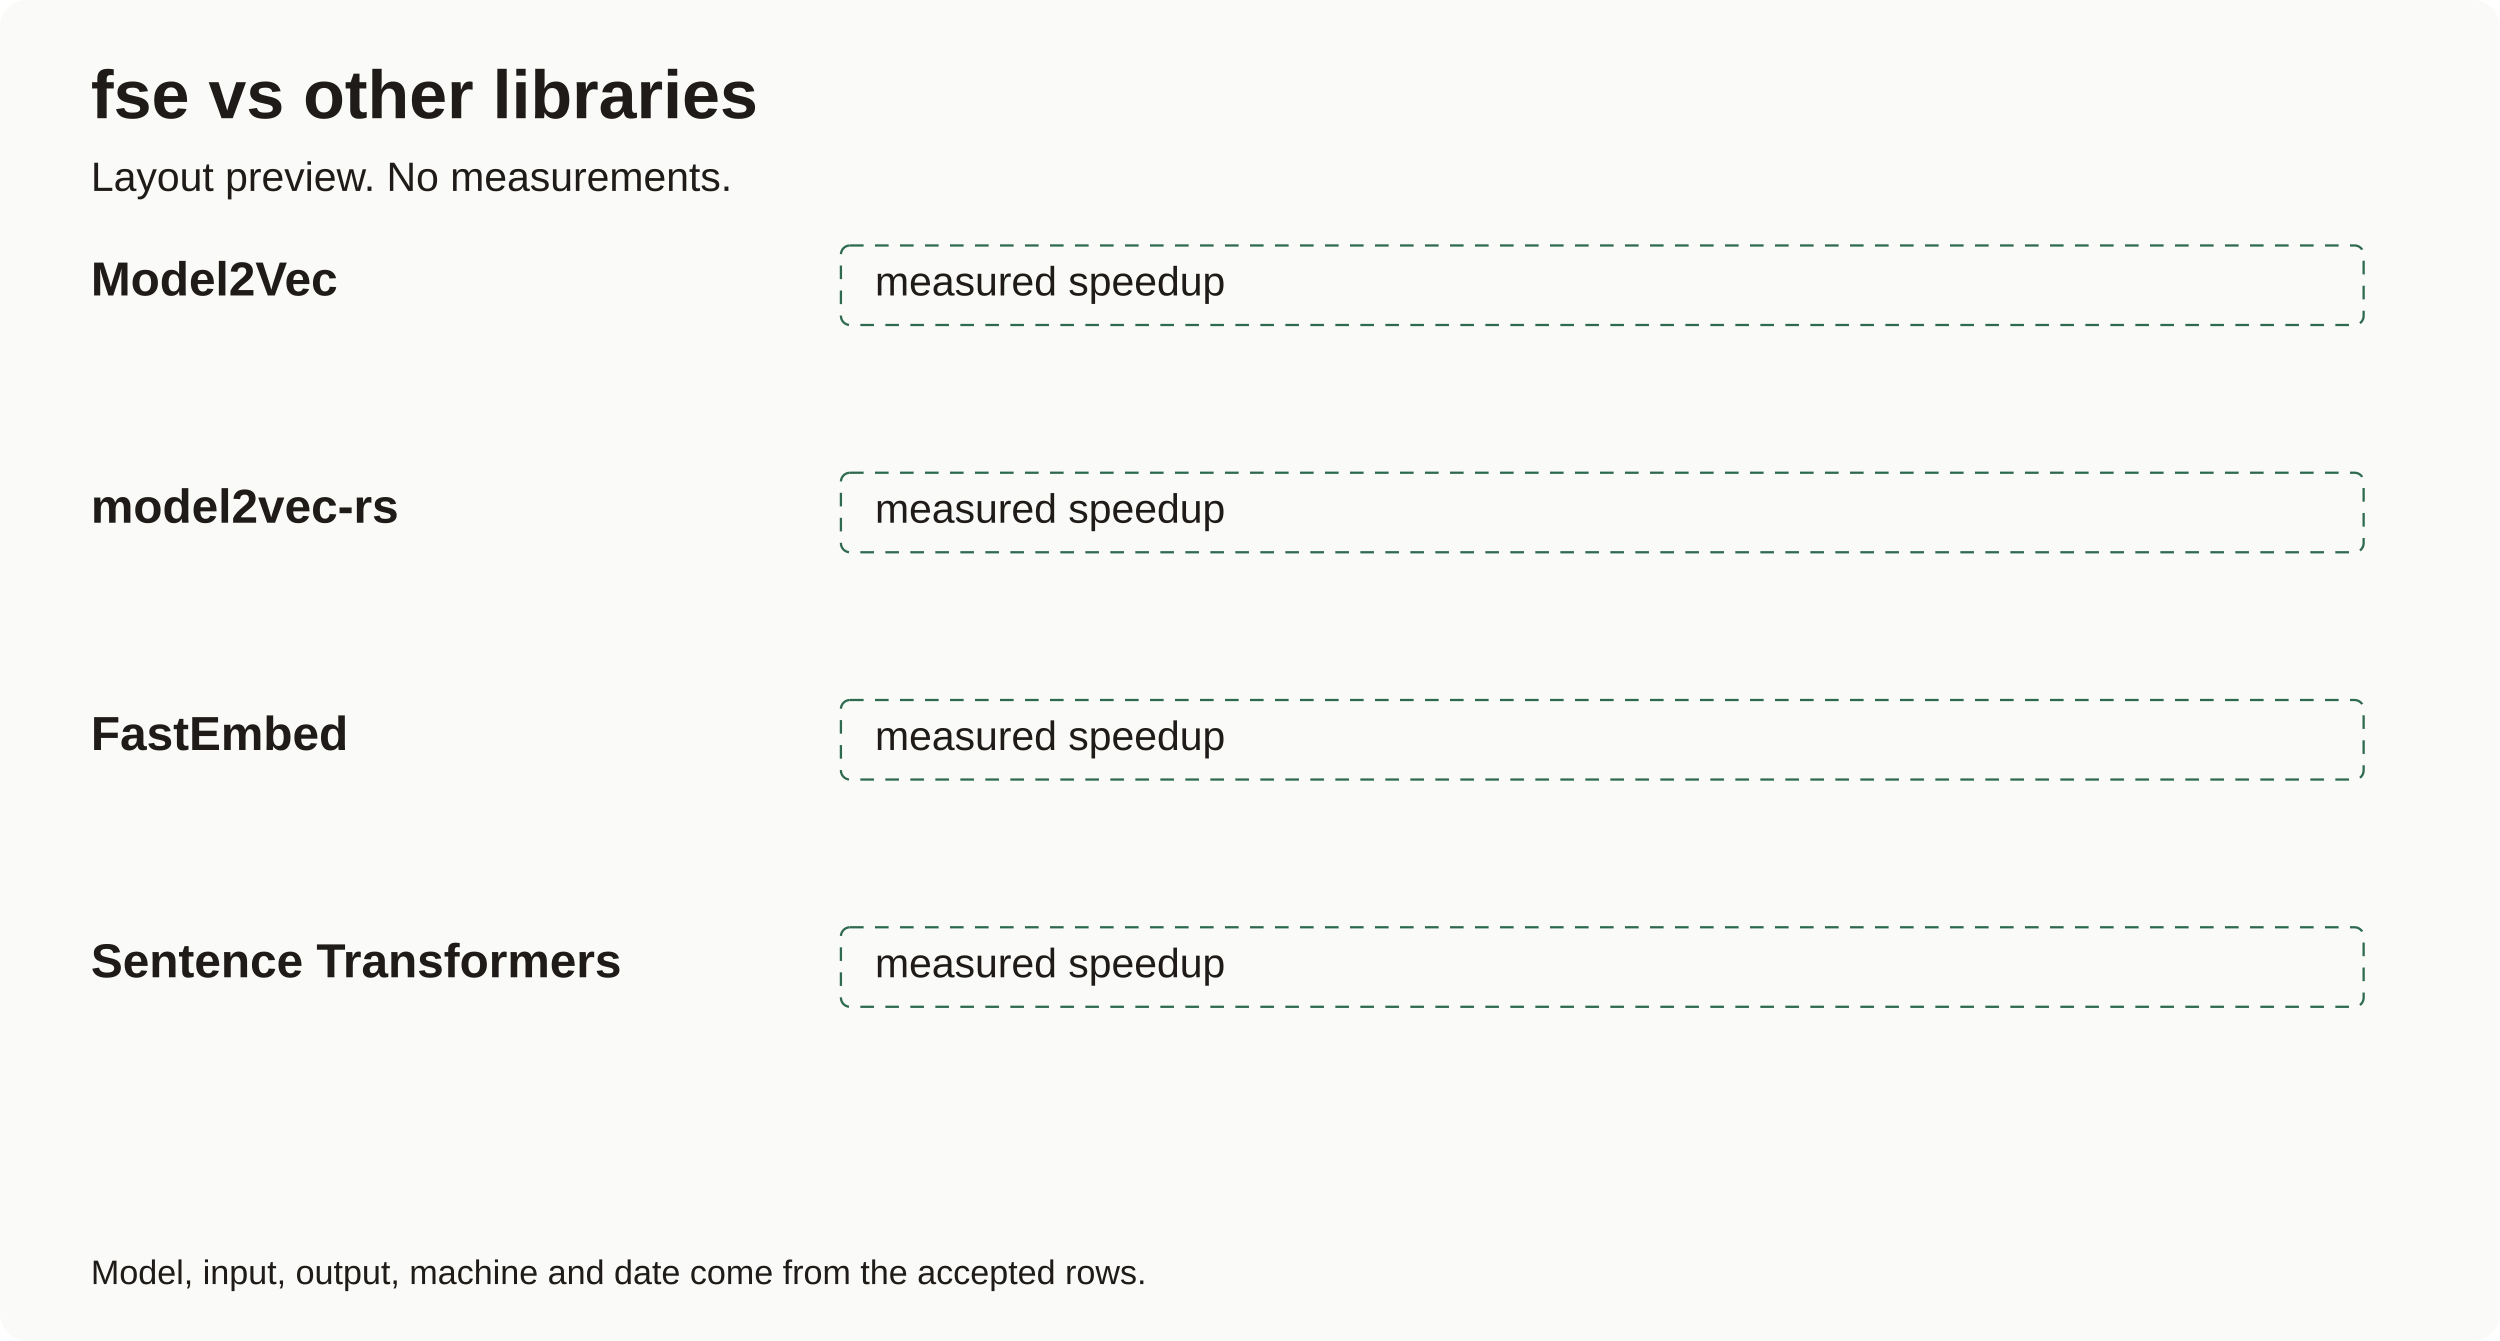
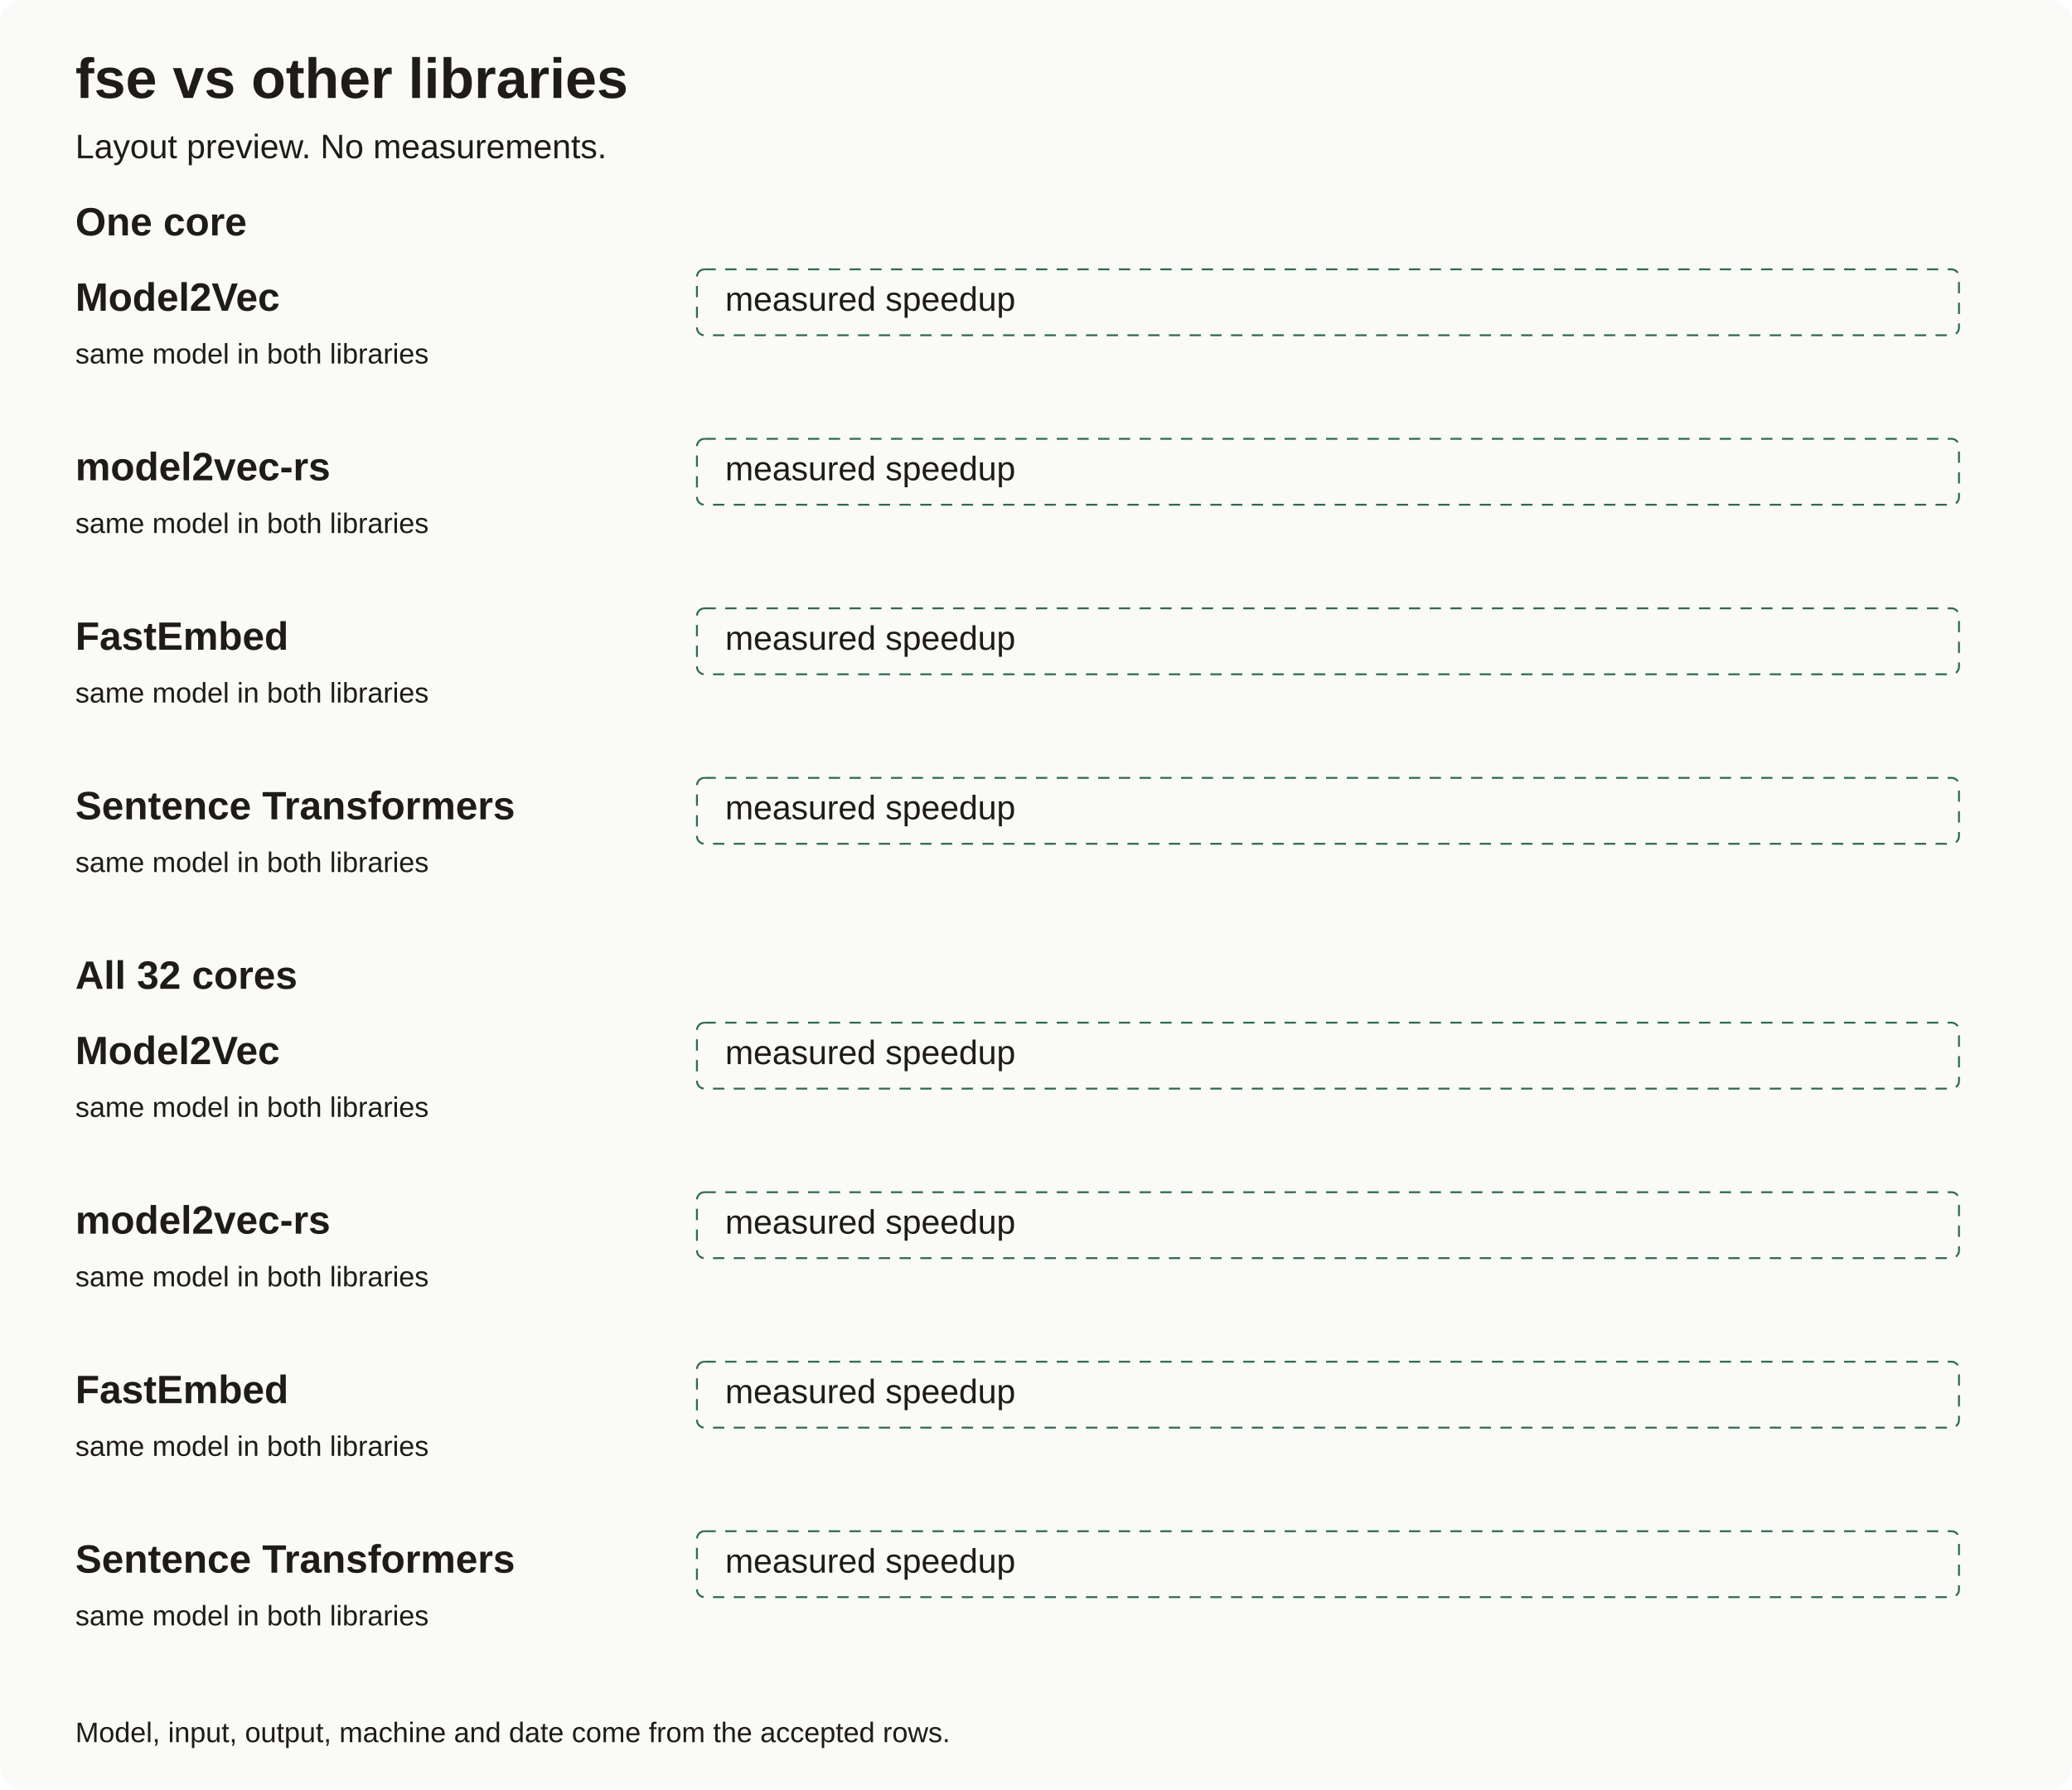
- <svg xmlns="http://www.w3.org/2000/svg" width="1100" height="590" viewBox="0 0 1100 590" role="img" aria-labelledby="title desc">
-   <rect width="1100" height="590" rx="12" fill="#FAFAF8" />
+ <svg xmlns="http://www.w3.org/2000/svg" width="1100" height="950" viewBox="0 0 1100 950" role="img" aria-labelledby="title desc">
+   <rect width="1100" height="950" rx="12" fill="#FAFAF8" />
  <g font-family="Geist, Arial, sans-serif">
    <text x="40" y="52" font-size="30" font-weight="700" fill="#1E1B18">fse vs other libraries</text>
    <text x="40" y="84" font-size="18" font-weight="400" fill="#1E1B18">Layout preview. No measurements.</text>
-     <text x="40" y="130" font-size="21" font-weight="700" fill="#1E1B18">Model2Vec</text>
-     <rect x="370" y="108" width="670" height="35" rx="4" fill="none" stroke="#2D6A4F" stroke-dasharray="6 5" />
-     <text x="385" y="130" font-size="18" font-weight="400" fill="#1E1B18">measured speedup</text>
-     <text x="40" y="230" font-size="21" font-weight="700" fill="#1E1B18">model2vec-rs</text>
-     <rect x="370" y="208" width="670" height="35" rx="4" fill="none" stroke="#2D6A4F" stroke-dasharray="6 5" />
-     <text x="385" y="230" font-size="18" font-weight="400" fill="#1E1B18">measured speedup</text>
-     <text x="40" y="330" font-size="21" font-weight="700" fill="#1E1B18">FastEmbed</text>
-     <rect x="370" y="308" width="670" height="35" rx="4" fill="none" stroke="#2D6A4F" stroke-dasharray="6 5" />
-     <text x="385" y="330" font-size="18" font-weight="400" fill="#1E1B18">measured speedup</text>
-     <text x="40" y="430" font-size="21" font-weight="700" fill="#1E1B18">Sentence Transformers</text>
-     <rect x="370" y="408" width="670" height="35" rx="4" fill="none" stroke="#2D6A4F" stroke-dasharray="6 5" />
-     <text x="385" y="430" font-size="18" font-weight="400" fill="#1E1B18">measured speedup</text>
-     <text x="40" y="565" font-size="15" font-weight="400" fill="#1E1B18">Model, input, output, machine and date come from the accepted rows.</text>
+     <text x="40" y="125" font-size="21" font-weight="700" fill="#1E1B18">One core</text>
+     <text x="40" y="165" font-size="21" font-weight="700" fill="#1E1B18">Model2Vec</text>
+     <text x="40" y="193" font-size="15" font-weight="400" fill="#1E1B18">same model in both libraries</text>
+     <rect x="370" y="143" width="670" height="35" rx="4" fill="none" stroke="#2D6A4F" stroke-dasharray="6 5" />
+     <text x="385" y="165" font-size="18" font-weight="400" fill="#1E1B18">measured speedup</text>
+     <text x="40" y="255" font-size="21" font-weight="700" fill="#1E1B18">model2vec-rs</text>
+     <text x="40" y="283" font-size="15" font-weight="400" fill="#1E1B18">same model in both libraries</text>
+     <rect x="370" y="233" width="670" height="35" rx="4" fill="none" stroke="#2D6A4F" stroke-dasharray="6 5" />
+     <text x="385" y="255" font-size="18" font-weight="400" fill="#1E1B18">measured speedup</text>
+     <text x="40" y="345" font-size="21" font-weight="700" fill="#1E1B18">FastEmbed</text>
+     <text x="40" y="373" font-size="15" font-weight="400" fill="#1E1B18">same model in both libraries</text>
+     <rect x="370" y="323" width="670" height="35" rx="4" fill="none" stroke="#2D6A4F" stroke-dasharray="6 5" />
+     <text x="385" y="345" font-size="18" font-weight="400" fill="#1E1B18">measured speedup</text>
+     <text x="40" y="435" font-size="21" font-weight="700" fill="#1E1B18">Sentence Transformers</text>
+     <text x="40" y="463" font-size="15" font-weight="400" fill="#1E1B18">same model in both libraries</text>
+     <rect x="370" y="413" width="670" height="35" rx="4" fill="none" stroke="#2D6A4F" stroke-dasharray="6 5" />
+     <text x="385" y="435" font-size="18" font-weight="400" fill="#1E1B18">measured speedup</text>
+     <text x="40" y="525" font-size="21" font-weight="700" fill="#1E1B18">All 32 cores</text>
+     <text x="40" y="565" font-size="21" font-weight="700" fill="#1E1B18">Model2Vec</text>
+     <text x="40" y="593" font-size="15" font-weight="400" fill="#1E1B18">same model in both libraries</text>
+     <rect x="370" y="543" width="670" height="35" rx="4" fill="none" stroke="#2D6A4F" stroke-dasharray="6 5" />
+     <text x="385" y="565" font-size="18" font-weight="400" fill="#1E1B18">measured speedup</text>
+     <text x="40" y="655" font-size="21" font-weight="700" fill="#1E1B18">model2vec-rs</text>
+     <text x="40" y="683" font-size="15" font-weight="400" fill="#1E1B18">same model in both libraries</text>
+     <rect x="370" y="633" width="670" height="35" rx="4" fill="none" stroke="#2D6A4F" stroke-dasharray="6 5" />
+     <text x="385" y="655" font-size="18" font-weight="400" fill="#1E1B18">measured speedup</text>
+     <text x="40" y="745" font-size="21" font-weight="700" fill="#1E1B18">FastEmbed</text>
+     <text x="40" y="773" font-size="15" font-weight="400" fill="#1E1B18">same model in both libraries</text>
+     <rect x="370" y="723" width="670" height="35" rx="4" fill="none" stroke="#2D6A4F" stroke-dasharray="6 5" />
+     <text x="385" y="745" font-size="18" font-weight="400" fill="#1E1B18">measured speedup</text>
+     <text x="40" y="835" font-size="21" font-weight="700" fill="#1E1B18">Sentence Transformers</text>
+     <text x="40" y="863" font-size="15" font-weight="400" fill="#1E1B18">same model in both libraries</text>
+     <rect x="370" y="813" width="670" height="35" rx="4" fill="none" stroke="#2D6A4F" stroke-dasharray="6 5" />
+     <text x="385" y="835" font-size="18" font-weight="400" fill="#1E1B18">measured speedup</text>
+     <text x="40" y="925" font-size="15" font-weight="400" fill="#1E1B18">Model, input, output, machine and date come from the accepted rows.</text>
  </g>
</svg>
